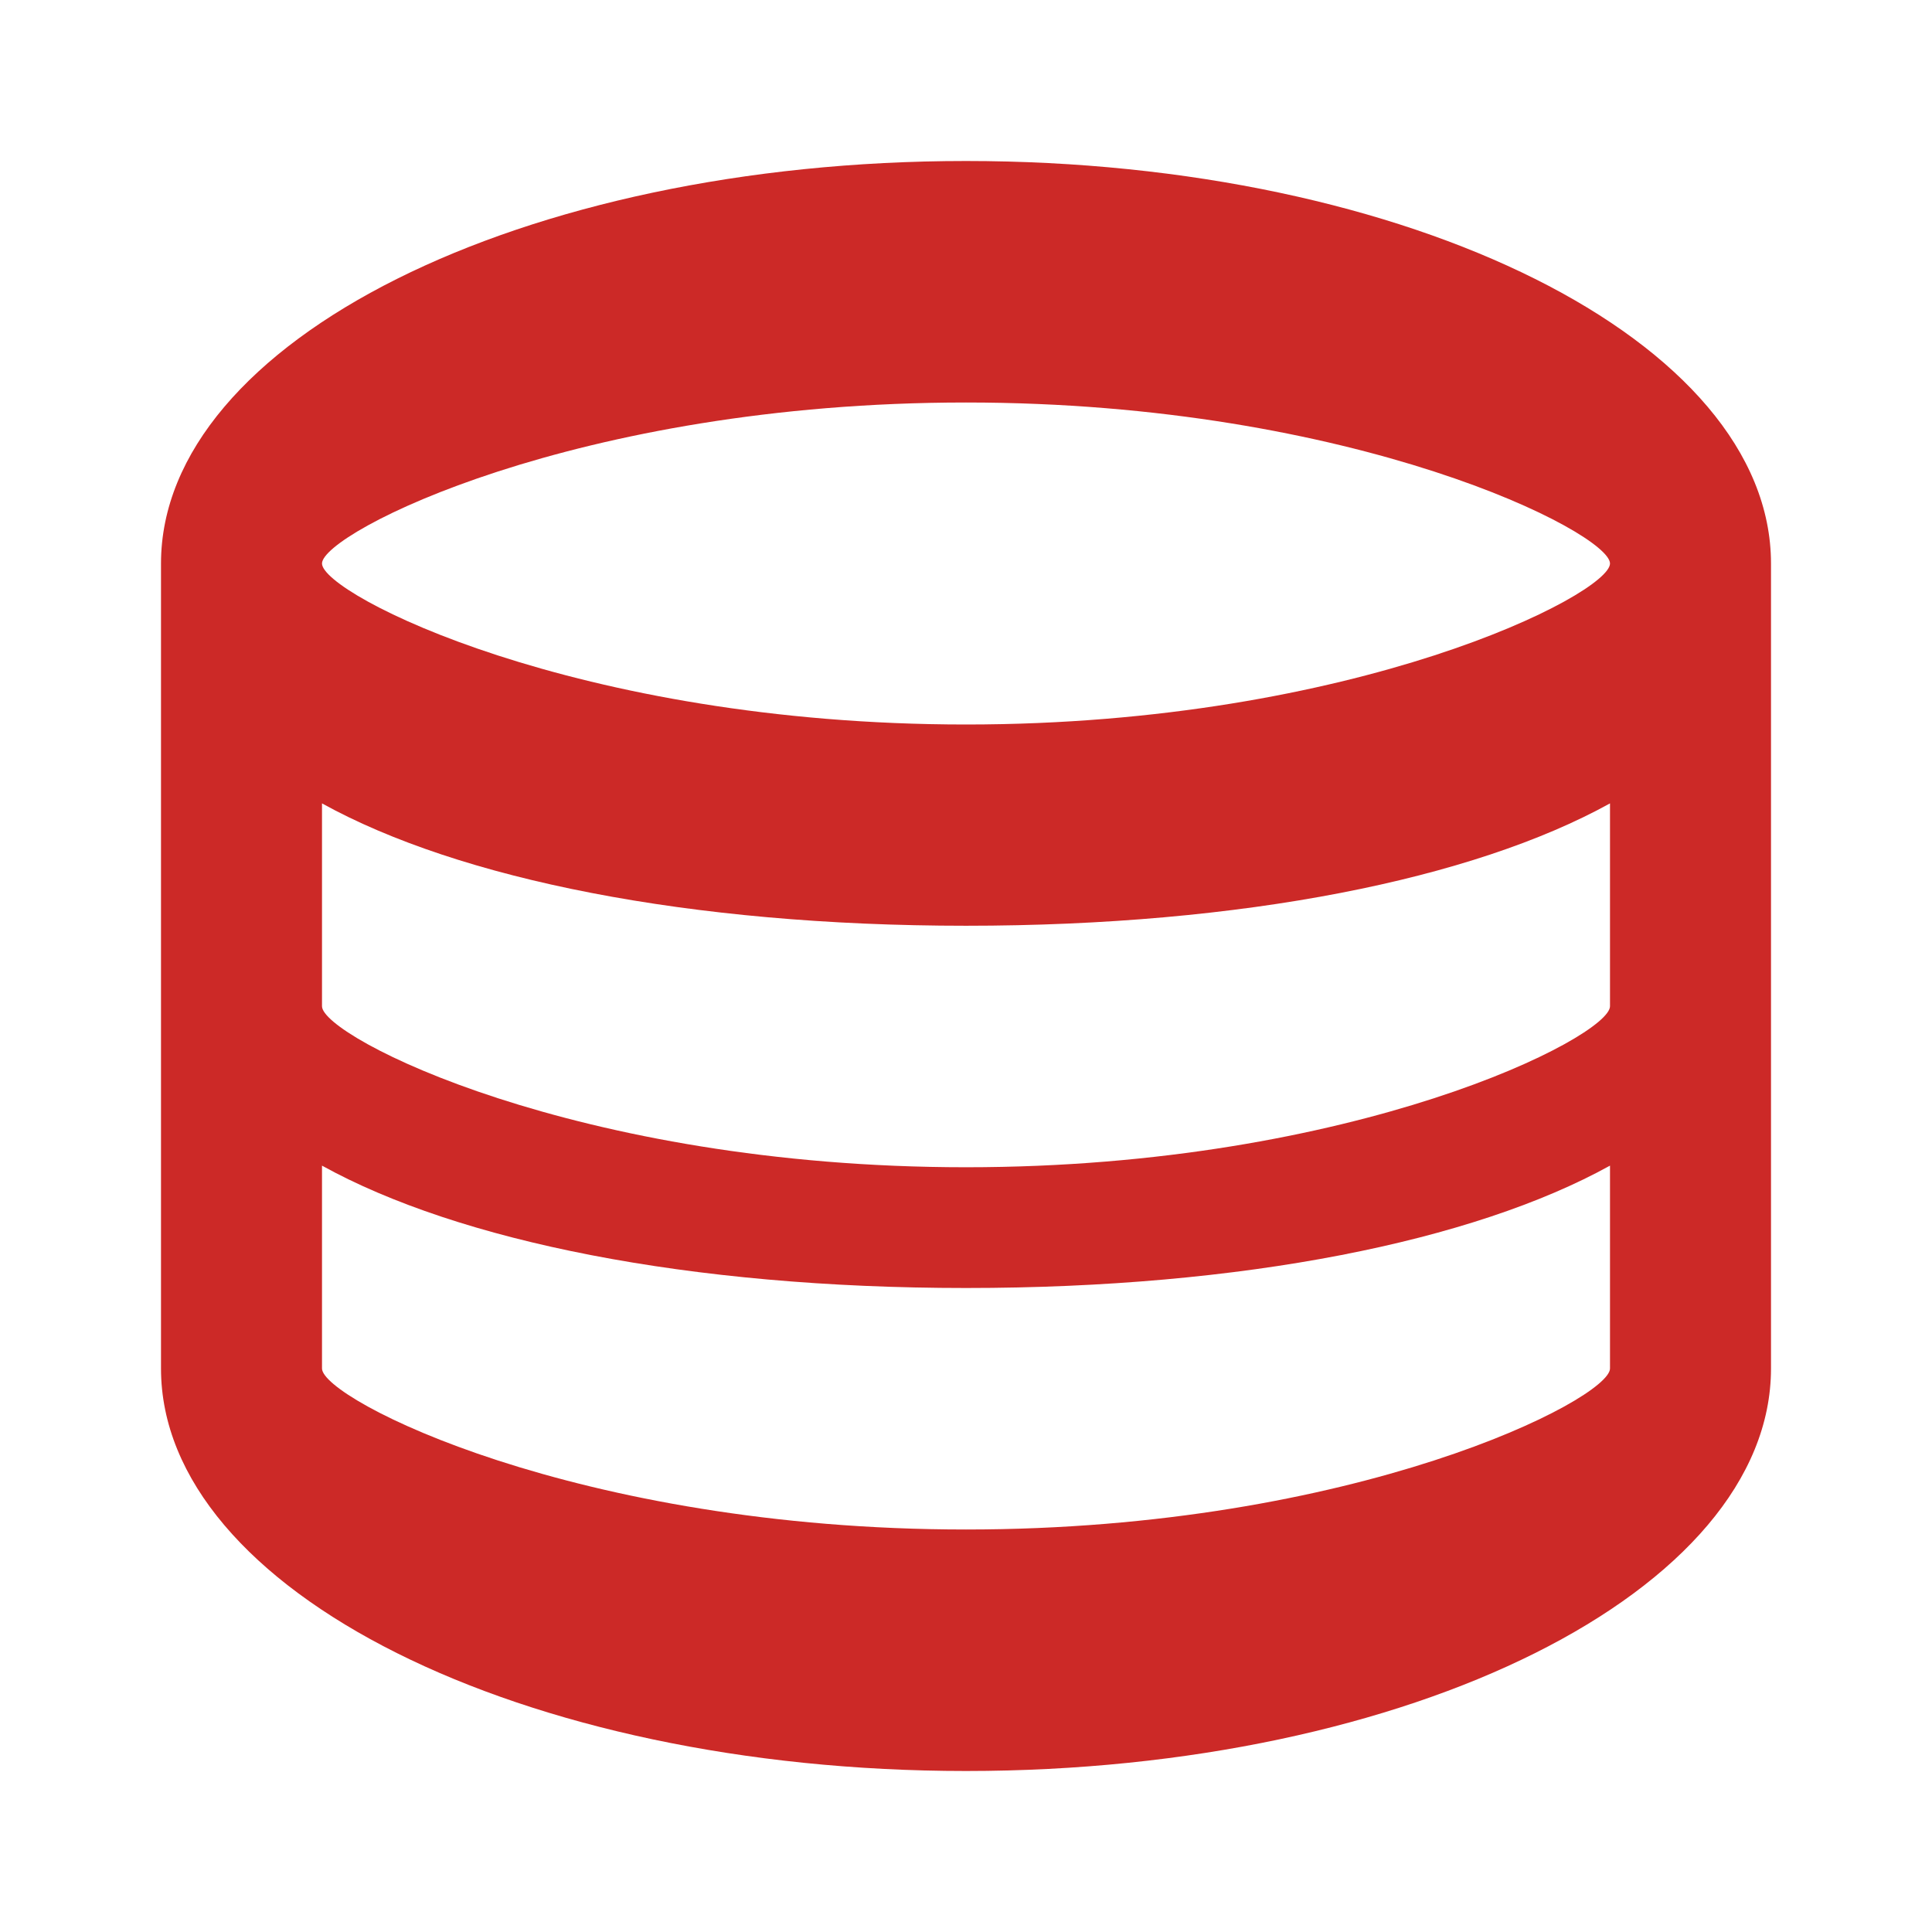
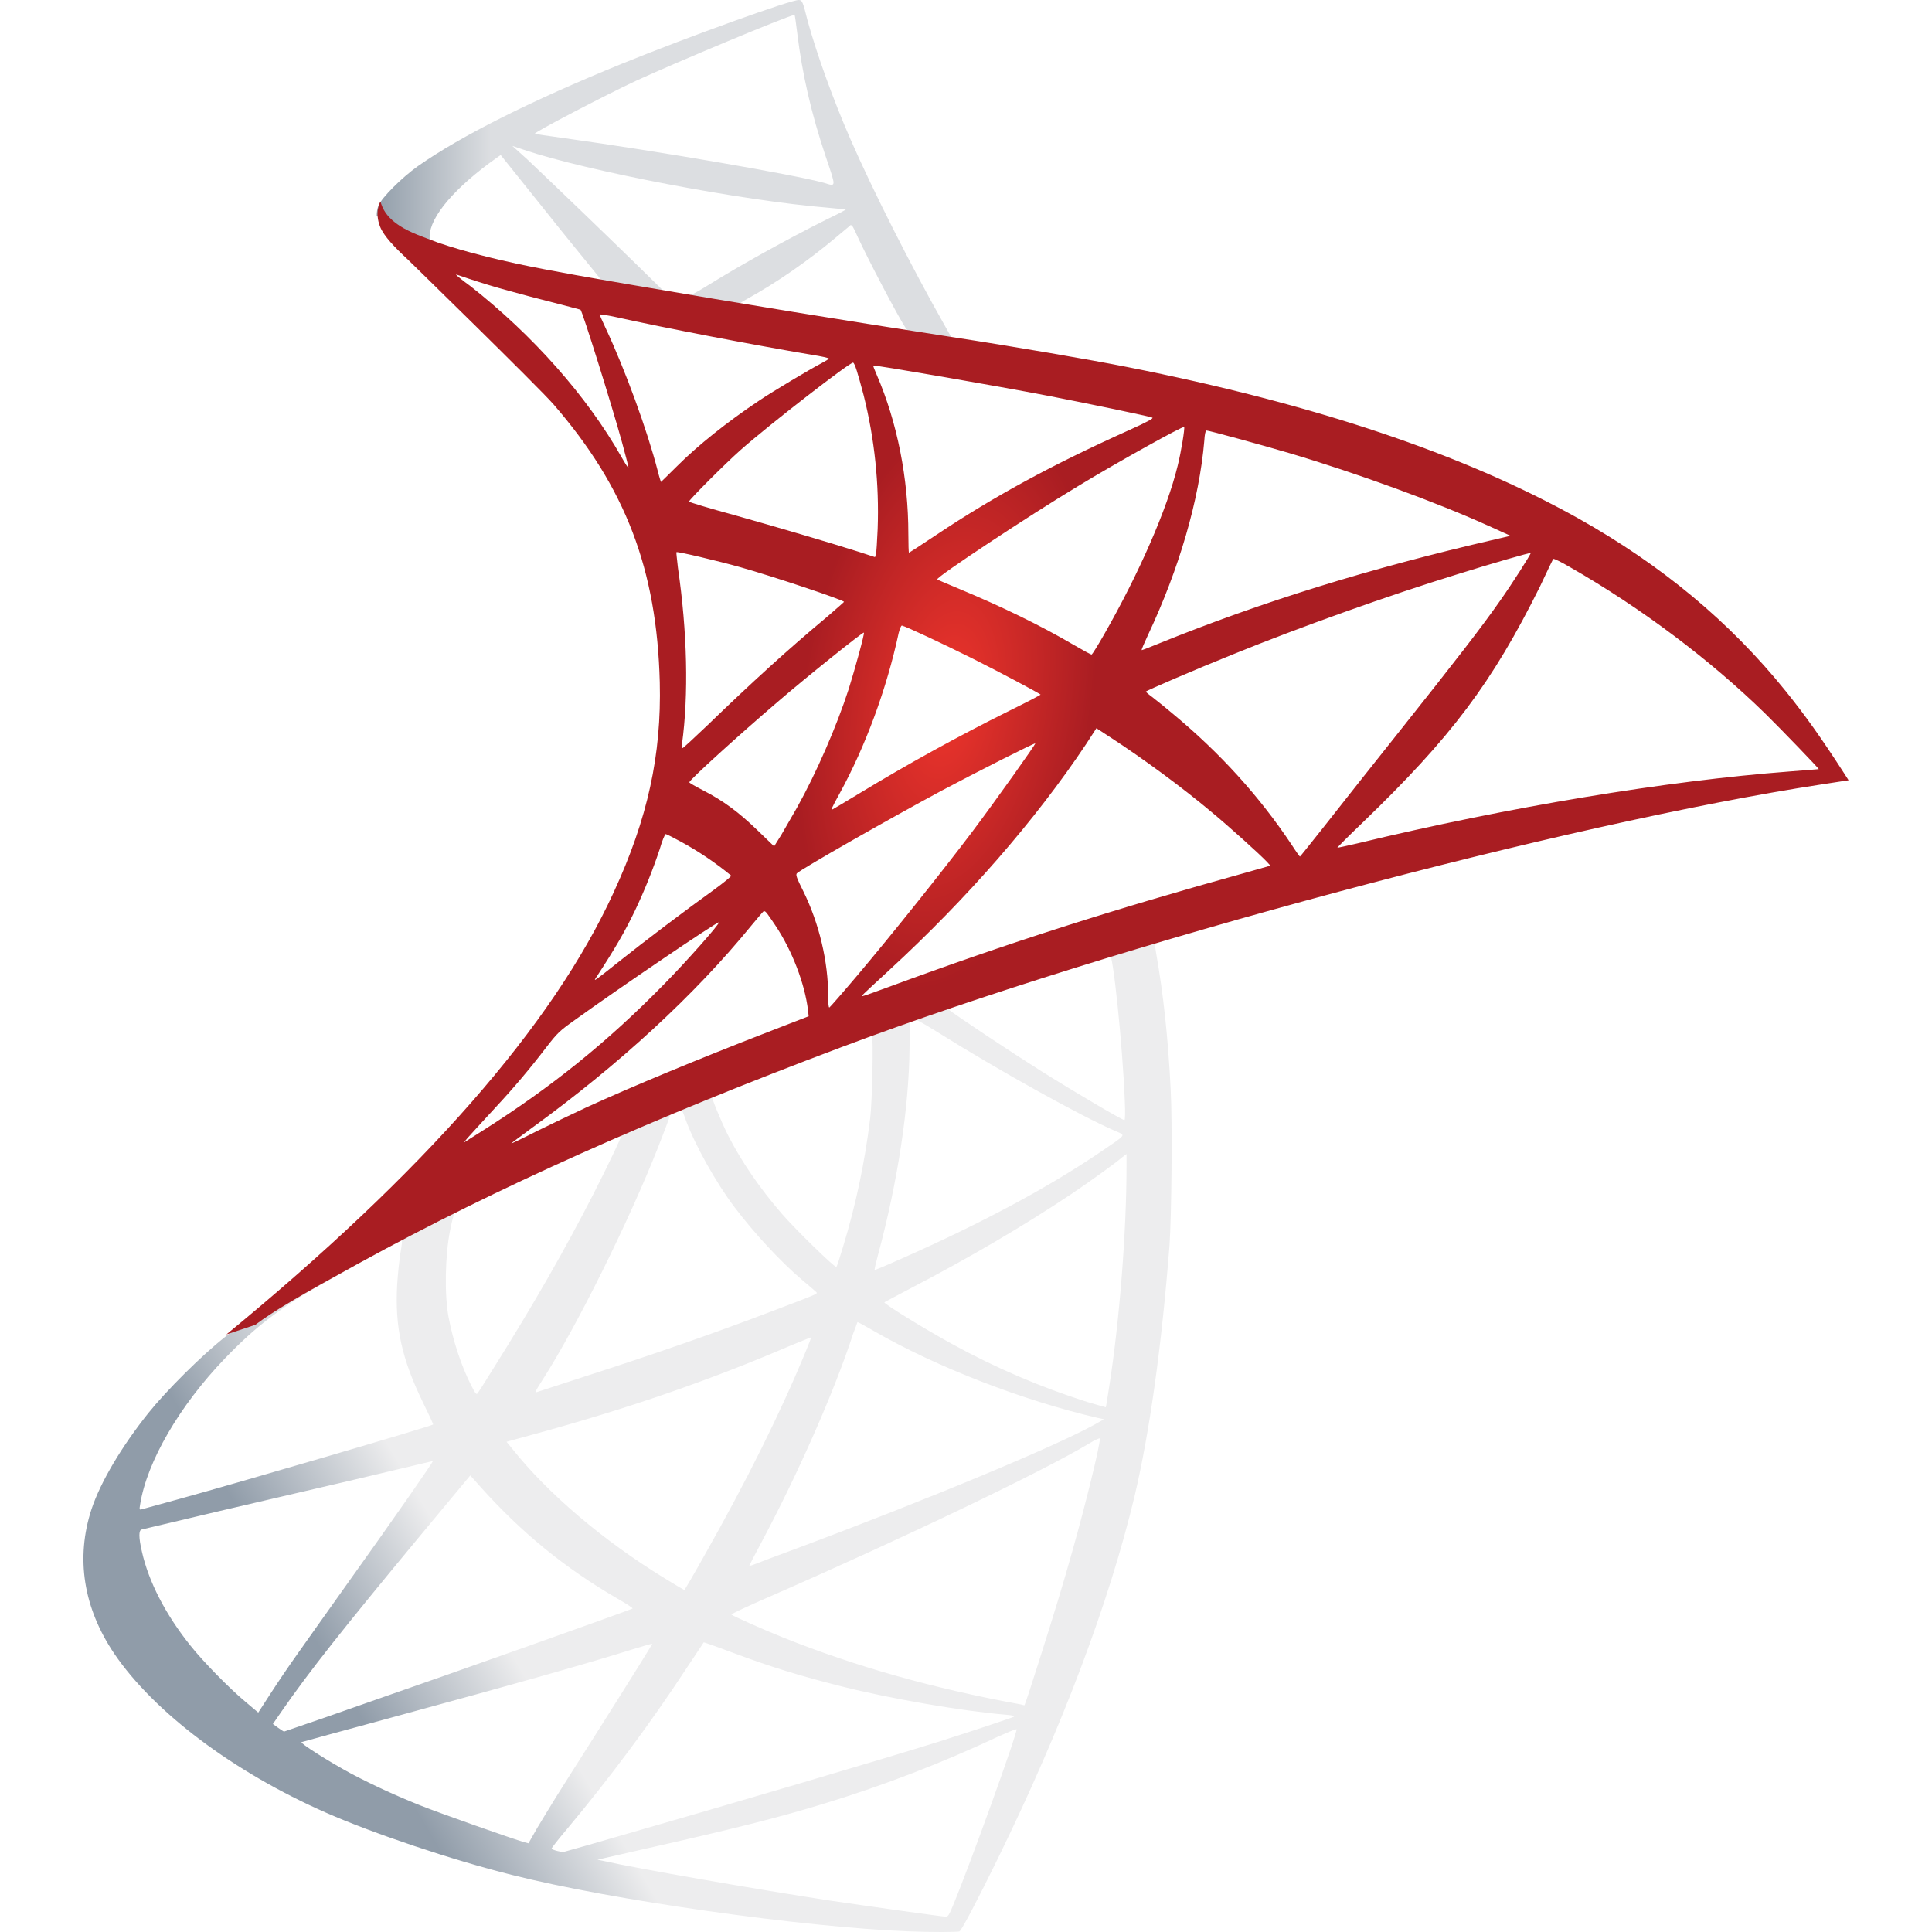
- <svg xmlns="http://www.w3.org/2000/svg" viewBox="0 0 24 24" fill="#CC2927">
-   <path d="M12 2C6.48 2 2 4.24 2 7v10c0 2.76 4.48 5 10 5s10-2.24 10-5V7c0-2.76-4.48-5-10-5zm0 3c4.84 0 8 1.62 8 2s-3.16 2-8 2-8-1.62-8-2 3.16-2 8-2zm8 12c0 .38-3.16 2-8 2s-8-1.62-8-2v-2.52c1.7.94 4.56 1.52 8 1.52s6.3-.58 8-1.52V17zm0-4.5c0 .38-3.16 2-8 2s-8-1.62-8-2v-2.52c1.7.94 4.56 1.52 8 1.52s6.3-.58 8-1.52v2.52z" />
+ <svg xmlns="http://www.w3.org/2000/svg" viewBox="0 0 128 128">
+   <defs>
+     <linearGradient id="a" x1="-2901.952" x2="-2061.249" y1="923.573" y2="1420.331" gradientTransform="matrix(.01102 0 0 -.01102 56.808 125.521)" gradientUnits="userSpaceOnUse">
+       <stop offset="0" stop-color="#909ca9" />
+       <stop offset="1" stop-color="#ededee" />
+     </linearGradient>
+     <linearGradient id="b" x1="-2882.7" x2="-2206.249" y1="10288.81" y2="10288.81" gradientTransform="matrix(.01102 0 0 -.01102 56.808 125.521)" gradientUnits="userSpaceOnUse">
+       <stop offset="0" stop-color="#939fab" />
+       <stop offset="1" stop-color="#dcdee1" />
+     </linearGradient>
+     <radialGradient id="c" cx="-14217.448" cy="7277.705" r="898.12" gradientTransform="matrix(-.01059 -.0016 -.00321 .02118 -64.462 -130.43)" gradientUnits="userSpaceOnUse">
+       <stop offset="0" stop-color="#ee352c" />
+       <stop offset="1" stop-color="#a91d22" />
+     </radialGradient>
+   </defs>
+   <path fill="url(#a)" d="m79.363 59.755-25.634 8.37-22.3 9.842-6.24 1.648a135.666 135.666 0 0 1-5.057 4.592c-1.976 1.704-3.816 3.255-5.23 4.378-1.57 1.24-3.895 3.565-5.077 5.038-1.764 2.209-3.158 4.553-3.759 6.355-1.066 3.255-.542 6.549 1.511 9.591 2.636 3.875 7.886 7.828 14.008 10.52 3.12 1.377 8.37 3.14 12.324 4.127 6.567 1.667 19.278 3.47 26.272 3.74 1.414.059 3.313.059 3.39 0 .156-.097 1.241-2.17 2.501-4.746 4.3-8.778 7.4-17.012 9.087-24.046 1.007-4.262 1.801-9.939 2.324-16.662.136-1.88.194-8.177.078-10.308-.175-3.487-.485-6.316-.97-9.086-.077-.408-.096-.776-.057-.796.077-.057.31-.135 3.468-1.046l-.639-1.51zm-5.851 3.43c.233 0 .852 5.947 1.007 9.706.039.795.02 1.318-.02 1.318-.154 0-3.274-1.84-5.501-3.236-1.938-1.22-5.62-3.661-6.2-4.127-.195-.135-.176-.155 1.413-.697 2.693-.91 9.088-2.965 9.3-2.965zm-13.06 4.3c.175 0 .62.252 1.686.911 3.991 2.5 9.417 5.523 11.742 6.53.716.31.794.193-.853 1.318-3.526 2.402-7.924 4.766-13.31 7.149-.95.426-1.745.755-1.764.755-.039 0 .078-.484.233-1.065 1.297-4.825 2.034-9.707 2.073-13.621.02-1.938.02-1.938.194-1.996-.04.02-.02.02 0 .02zm-2.692 1.027c.116.117.038 4.457-.117 5.639a49.361 49.361 0 0 1-1.782 8.428c-.213.717-.407 1.318-.446 1.356-.078.097-2.732-2.5-3.604-3.507-1.511-1.744-2.693-3.487-3.565-5.192-.445-.872-1.143-2.577-1.085-2.635.31-.214 10.521-4.166 10.599-4.089zm-12.672 4.98c.019 0 .038 0 .058.019.039.039.175.35.291.698.62 1.685 2.014 4.165 3.216 5.754 1.318 1.744 3.042 3.605 4.476 4.825.465.387.891.755.949.813.116.117.155.097-3.004 1.299-3.66 1.395-7.652 2.79-12.225 4.262a609.837 609.837 0 0 0-3.274 1.066c-.175.058-.116-.04.387-.834 2.267-3.544 5.715-10.5 7.653-15.422.33-.853.66-1.705.718-1.899.077-.271.174-.368.425-.504.136-.038.272-.077.33-.077zM41.213 75.1c.058.039-.93 2.112-1.899 4.01-1.88 3.663-3.933 7.267-6.684 11.646-.466.755-.91 1.453-.97 1.53-.096.136-.134.097-.445-.503-.659-1.299-1.201-2.965-1.492-4.496-.29-1.511-.232-4.146.098-5.774.25-1.2.232-1.181.813-1.472 2.48-1.26 10.502-5.018 10.58-4.941zm33.422 1.357v.813c0 4.321-.465 10.25-1.143 14.57-.116.756-.213 1.376-.232 1.396 0 0-.562-.155-1.22-.349a49.985 49.985 0 0 1-8.914-3.817c-1.88-1.027-4.61-2.713-4.533-2.79.019-.02.833-.446 1.782-.95 3.798-1.976 7.44-4.107 10.599-6.22 1.182-.794 2.964-2.072 3.351-2.421zm-48.05 5.734c.077 0 .057.155-.059.853a27.507 27.507 0 0 0-.213 2.072c-.155 2.83.31 4.923 1.705 7.79.388.794.698 1.453.678 1.472-.135.117-12.962 3.876-16.992 4.98-1.201.33-2.247.62-2.325.639-.136.04-.155.02-.097-.31.446-2.848 2.616-6.568 5.639-9.707 2.014-2.093 3.623-3.313 6.374-4.882 1.976-1.124 5.018-2.81 5.25-2.887 0-.02.02-.02.04-.02zm30.225 5.406c.02-.02.484.233 1.046.562 4.147 2.403 9.92 4.631 14.841 5.774l.446.097-.62.349c-2.576 1.434-11.044 4.96-19.704 8.195-1.26.465-2.5.93-2.732 1.027-.233.097-.446.155-.446.135 0-.02.349-.697.794-1.53 2.422-4.534 4.863-10.056 6.104-13.892.155-.368.251-.697.27-.717zm-3.08 1.007c.019.02-.136.427-.33.892-1.686 4.088-3.895 8.545-6.724 13.543-.716 1.28-1.317 2.306-1.336 2.306-.02 0-.601-.349-1.299-.775-4.107-2.519-7.75-5.619-10.132-8.622l-.35-.426 1.764-.485c6.316-1.724 11.683-3.584 17.011-5.87.756-.31 1.376-.563 1.395-.563zm19.142 6.685s.02.02 0 0c.02.446-.969 4.437-1.783 7.324-.678 2.422-1.259 4.32-2.325 7.672-.464 1.474-.87 2.693-.89 2.693-.02 0-.136-.018-.253-.057-5.754-1.047-10.908-2.5-15.752-4.437-1.356-.543-3.293-1.415-3.41-1.512-.038-.039 1.124-.581 2.597-1.22 8.816-3.856 17.96-8.235 21.1-10.114.368-.233.658-.349.716-.349zM28.677 96.8c.039.04-2.422 3.585-5.87 8.41-1.202 1.685-2.597 3.661-3.12 4.397a77.468 77.468 0 0 0-1.763 2.597l-.814 1.26-.872-.737c-1.027-.853-2.809-2.674-3.604-3.681-1.666-2.073-2.79-4.263-3.235-6.258-.214-.93-.214-1.396-.02-1.453a1459.3 1459.3 0 0 1 10.308-2.423 861.65 861.65 0 0 0 6.936-1.627c1.124-.271 2.035-.485 2.054-.485zm2.48.95.62.697c2.79 3.12 5.638 5.426 9.087 7.44.62.35 1.085.66 1.046.68-.135.096-11.974 4.3-17.457 6.199a462.501 462.501 0 0 1-5.638 1.957c-.019 0-.194-.117-.387-.252l-.349-.252.562-.814c1.82-2.635 4.107-5.522 9.086-11.528zm15.462 11.063c.019-.02.871.29 1.918.679 2.519.949 4.514 1.55 7.188 2.228 3.294.833 8.06 1.647 10.87 1.88.426.038.658.077.581.135-.136.077-2.984 1.027-5.076 1.685-3.333 1.047-13.505 4.05-21.798 6.433a218.735 218.735 0 0 1-2.925.834c-.194.038-.834-.137-.834-.214 0-.038.465-.639 1.027-1.298 2.79-3.333 5.561-7.053 7.867-10.579.64-.969 1.182-1.764 1.182-1.783zm-3.41.097c.019.02-1.357 2.228-3.76 6.026-1.026 1.608-2.17 3.43-2.576 4.069-.388.62-.97 1.589-1.298 2.131l-.562.988-.291-.077c-.698-.194-5.6-1.919-6.898-2.442a48.226 48.226 0 0 1-4.514-2.072c-1.55-.834-3.487-2.074-3.332-2.113.038-.02 2.693-.736 5.89-1.608 8.485-2.306 13.194-3.642 16.275-4.611.562-.175 1.046-.31 1.065-.29zm24.122 5.657h.02c.077.195-3.062 8.913-4.206 11.664-.251.62-.348.776-.484.756-.329-.02-4.882-.658-7.653-1.065-4.824-.736-12.924-2.151-14.957-2.616l-.466-.097 2.887-.659c6.2-1.395 9.184-2.15 12.207-3.08a86.251 86.251 0 0 0 11.412-4.399c.6-.27 1.104-.484 1.24-.503z" />
+   <path fill="url(#b)" d="M52.935.001c-.426-.058-7.305 2.422-11.741 4.224-5.988 2.441-10.637 4.766-13.505 6.781-1.066.756-2.403 2.093-2.616 2.616a1.812 1.812 0 0 0-.116.659l2.597 2.46 6.18 1.977 14.706 2.635 16.817 2.887.175-1.453c-.058 0-.097-.02-.155-.02l-2.209-.348-.445-.795c-2.287-4.03-4.805-9.029-6.278-12.4-1.142-2.616-2.228-5.638-2.828-7.808C53.187.098 53.149.02 52.935 0Zm-.31.988h.02c.019.02.096.563.174 1.202.33 2.712.93 5.328 1.88 8.157.716 2.13.716 2.015-.117 1.763-1.976-.542-10.83-2.073-17.244-2.965-1.027-.135-1.899-.27-1.899-.29-.077-.078 4.63-2.538 6.704-3.507 2.654-1.22 9.94-4.263 10.482-4.36ZM33.947 9.67l.756.252c4.108 1.395 14.434 3.372 20.131 3.837.639.058 1.182.116 1.2.116.02.02-.522.31-1.22.639-2.751 1.376-5.774 3.062-7.866 4.36-.62.387-1.182.698-1.26.698-.077 0-.484-.078-.91-.137l-.775-.116-1.938-1.899a803.532 803.532 0 0 0-7.11-6.84zm-.775.601 2.732 3.41c1.492 1.88 3.004 3.72 3.333 4.127.33.407.6.736.58.756-.077.058-3.952-.698-6.005-1.162-2.112-.485-2.984-.718-4.282-1.125l-1.066-.349v-.27c.02-1.3 1.667-3.237 4.456-5.212zm23.212 4.65c.077 0 .174.174.406.697.66 1.453 2.713 5.367 3.217 6.123.155.252.426.272-2.306-.174-6.568-1.066-8.68-1.415-8.68-1.453 0-.02.194-.155.446-.291 2.035-1.124 4.088-2.557 5.91-4.088.445-.368.852-.717.93-.775.019-.039.057-.058.077-.039z" />
+   <path fill="url(#c)" d="M25.209 13.35s-.426.679-.02 1.687c.252.62.988 1.375 1.822 2.15 0 0 8.621 8.409 9.668 9.61 4.766 5.503 6.84 10.928 7.033 18.407.117 4.805-.794 9.029-3.061 13.931-4.03 8.796-12.536 18.504-25.653 29.276l1.918-.64c1.24-.93 2.926-1.917 6.879-4.087 9.125-5 19.394-9.591 31.988-14.32 18.135-6.82 47.954-14.802 64.926-17.398l1.764-.271-.272-.427c-1.55-2.403-2.616-3.894-3.895-5.483-3.72-4.611-8.233-8.35-13.756-11.45-7.595-4.244-17.418-7.557-29.857-10.017-2.345-.466-7.499-1.357-11.684-1.996a1193.72 1193.72 0 0 1-20.925-3.41c-2.267-.388-5.658-.969-7.905-1.454-1.163-.252-3.39-.775-5.134-1.375-1.395-.543-3.41-1.085-3.837-2.732Zm4.999 4.844c.019-.018.329.098.736.233a50.336 50.336 0 0 0 2.81.853 142.908 142.908 0 0 0 2.557.678c1.162.29 2.131.561 2.15.561.136.136 2.093 6.394 2.752 8.797.252.91.446 1.685.427 1.685-.02.02-.233-.31-.485-.755-2.267-3.991-5.851-8.04-9.998-11.296-.542-.387-.95-.736-.95-.756Zm9.532 2.636c.098 0 .524.058 1.047.174 3.293.736 9.203 1.86 12.98 2.5.64.097 1.144.213 1.144.251 0 .04-.232.175-.523.33-.64.329-3.216 1.86-4.069 2.44-2.15 1.435-4.088 2.985-5.483 4.38-.562.562-1.046 1.027-1.046 1.027s-.116-.33-.214-.736c-.697-2.694-2.15-6.685-3.468-9.495-.213-.445-.387-.852-.387-.89 0 .038 0 .019.02.019zm16.78 3.196c.116.04.31.698.697 2.151a31.732 31.732 0 0 1 .93 8.874c-.039.814-.078 1.57-.117 1.667l-.058.193-1.007-.33c-2.073-.658-5.444-1.646-8.331-2.46-1.647-.446-2.984-.852-2.984-.89 0-.117 2.403-2.52 3.43-3.43 1.956-1.725 7.265-5.832 7.44-5.775zm1.336.194c.058-.058 8.022 1.317 11.645 2.015 2.694.523 6.607 1.337 6.84 1.434.115.039-.291.27-1.59.853-5.115 2.305-8.912 4.378-12.69 6.897-.988.659-1.822 1.202-1.84 1.202-.02 0-.04-.562-.04-1.24 0-3.681-.735-7.402-2.092-10.54-.136-.31-.252-.601-.233-.62zm20.596 4.07c.058.057-.193 1.627-.426 2.557-.698 2.887-2.577 7.169-4.882 11.199-.408.717-.776 1.298-.815 1.317-.038.02-.56-.271-1.162-.62-2.247-1.318-4.805-2.557-7.595-3.72-.775-.33-1.453-.6-1.472-.64-.136-.115 6.103-4.242 9.396-6.219 2.617-1.589 6.88-3.952 6.956-3.875zm1.473.232c.174 0 3.7.968 5.541 1.511 4.553 1.356 9.785 3.274 13.195 4.824l1.414.64-.988.232c-8.33 1.918-15.461 4.128-22.34 6.917-.562.233-1.066.427-1.104.427-.039 0 .155-.446.407-.988 2.073-4.399 3.41-8.99 3.74-12.905.019-.368.077-.658.135-.658zm-35.108 8.06c.058-.058 2.75.581 4.204.988 2.21.62 6.898 2.19 6.898 2.305 0 .02-.523.466-1.143 1.008-2.538 2.112-4.98 4.34-7.906 7.169-.871.833-1.607 1.511-1.646 1.511-.04 0-.058-.116-.04-.271.446-3.255.35-7.44-.27-11.683-.059-.543-.117-1.008-.098-1.027zm56.595.058c.038.039-1.24 2.053-2.054 3.196-1.162 1.667-2.868 3.876-6.723 8.72a1289.453 1289.453 0 0 0-5.076 6.413c-.775.969-1.414 1.782-1.435 1.782-.018 0-.27-.348-.542-.774-2.17-3.256-4.766-6.104-7.847-8.661a44.534 44.534 0 0 0-1.433-1.163c-.214-.155-.388-.31-.388-.33 0-.057 3.293-1.472 5.793-2.479 4.38-1.783 10.346-3.914 14.823-5.29 2.344-.736 4.843-1.453 4.882-1.414zm1.492.387c.077-.019.543.214 1.104.543 4.709 2.693 9.32 6.162 12.962 9.726 1.027 1.008 3.566 3.643 3.527 3.662 0 0-.892.078-1.938.155-8.157.62-18.6 2.344-28.636 4.766-.679.155-1.28.29-1.318.29-.038 0 .717-.755 1.667-1.665 5.89-5.677 8.583-9.261 11.76-15.656.446-.948.833-1.762.872-1.82-.02 0-.02 0 0 0zm-43.149 4.418c.271.058 2.79 1.24 4.689 2.19 1.744.871 4.36 2.266 4.495 2.383.02.019-.91.503-2.054 1.066a135.032 135.032 0 0 0-10.017 5.521c-.93.562-1.705 1.027-1.724 1.027-.078 0-.058-.078.465-1.027 1.744-3.177 3.139-6.975 3.933-10.676.077-.29.155-.484.213-.484zm-2.519.465c.058.058-.6 2.441-1.007 3.74-.795 2.46-2.132 5.54-3.43 7.866-.31.542-.775 1.337-1.027 1.782l-.484.775-1.085-1.046c-1.26-1.22-2.286-1.976-3.603-2.655-.524-.27-.931-.503-.931-.542 0-.155 3.314-3.158 5.852-5.328 1.82-1.57 5.657-4.65 5.715-4.592zm15.404 6.336.95.62c2.17 1.415 4.727 3.294 6.684 4.94 1.104.91 3.235 2.83 3.662 3.294l.232.252-1.57.446c-8.873 2.46-15.732 4.65-23.734 7.595-.892.33-1.647.6-1.705.6-.116 0-.213.097 1.783-1.744 5.115-4.707 9.648-9.9 13.02-14.957zm-4.05 1.007c.04.039-2.615 3.778-4.204 5.89-1.899 2.519-5.27 6.743-7.596 9.494-.968 1.144-1.8 2.093-1.84 2.112-.058.02-.078-.27-.078-.717 0-2.344-.6-4.844-1.646-6.975-.446-.891-.524-1.104-.426-1.201.368-.33 6.006-3.546 9.57-5.464 2.404-1.279 6.162-3.177 6.22-3.139zM44.1 55.26c.058 0 .503.232 1.008.503a21.28 21.28 0 0 1 3.332 2.248c.039.038-.465.446-1.124.93-1.84 1.317-4.63 3.43-6.258 4.728-1.705 1.356-1.763 1.394-1.57 1.104 1.28-1.957 1.919-3.061 2.597-4.476a36.066 36.066 0 0 0 1.627-4.05c.155-.56.349-.987.388-.987zm6.53 5.114c.096-.018.213.156.735.931 1.104 1.647 1.957 3.856 2.17 5.638l.04.387-2.655 1.028c-4.747 1.84-9.126 3.661-12.09 5.018a217.066 217.066 0 0 0-3.236 1.55c-.95.484-1.724.852-1.724.833 0-.02.6-.465 1.336-1.008C41 70.547 46.018 65.935 49.777 61.324c.407-.484.775-.93.813-.949zm-3.004.737c.078.077-2.131 2.577-3.642 4.108-3.74 3.816-7.44 6.8-12.032 9.706-.582.368-1.105.698-1.163.736-.135.078.038-.116 2.054-2.305a52.694 52.694 0 0 0 3.352-3.972c.736-.95.871-1.085 1.937-1.84 2.849-2.055 9.417-6.511 9.494-6.434z" />
</svg>
